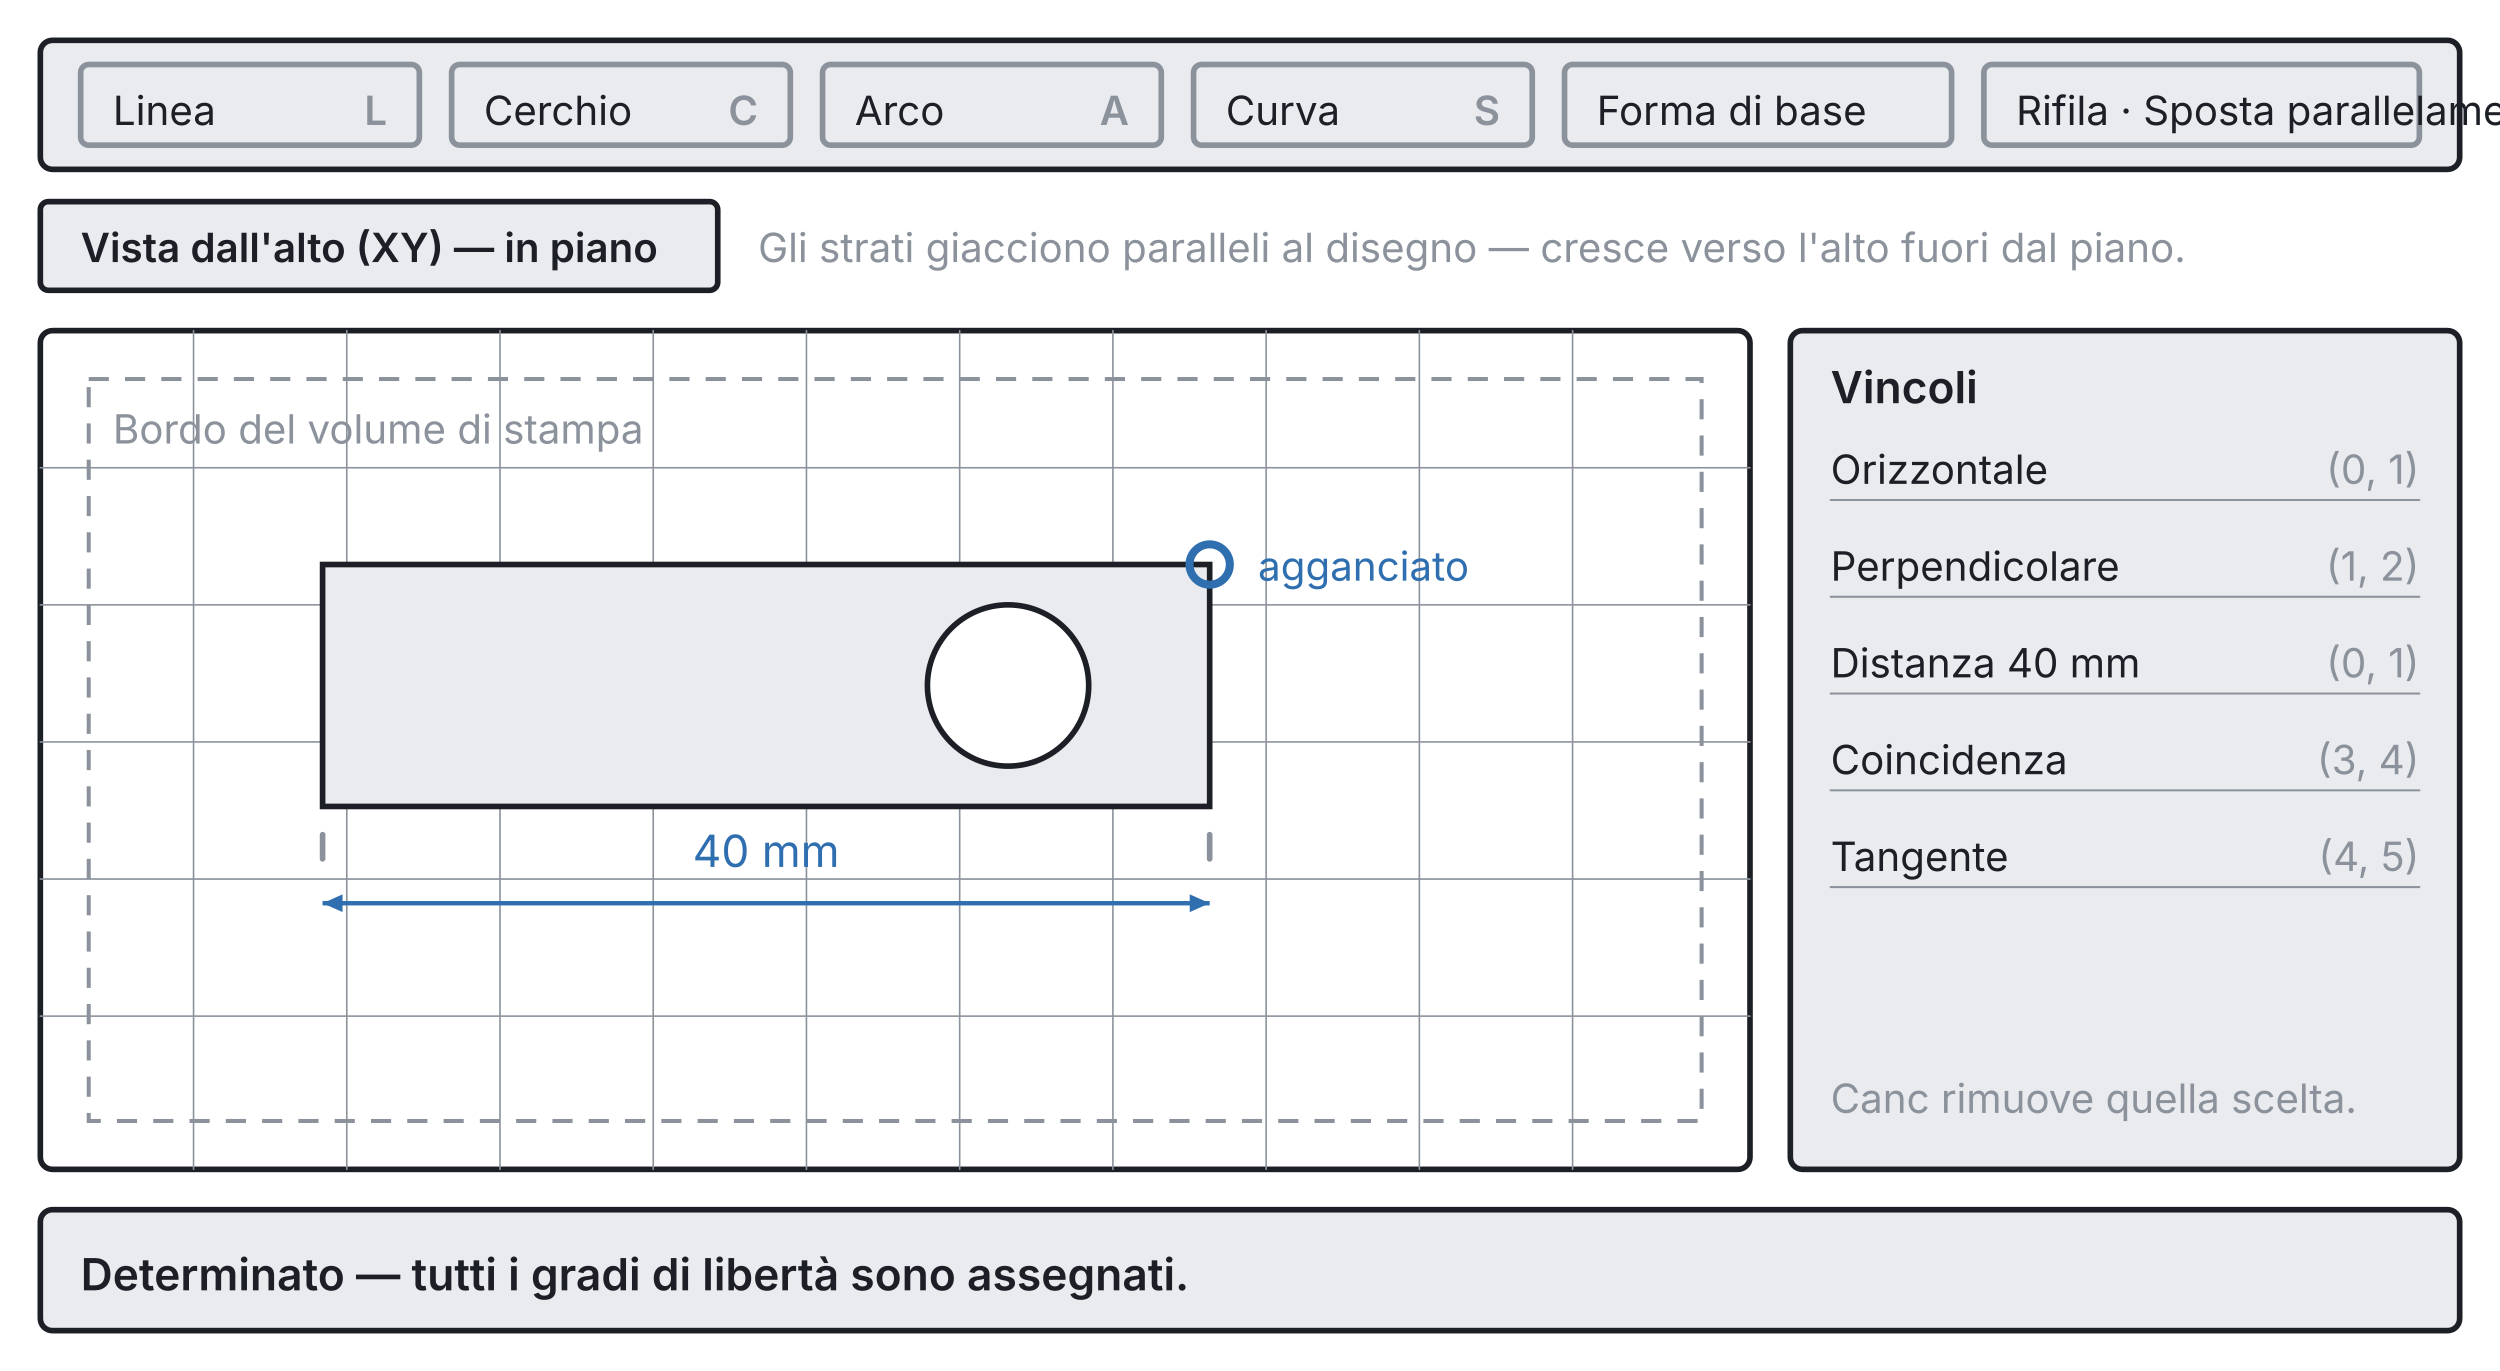
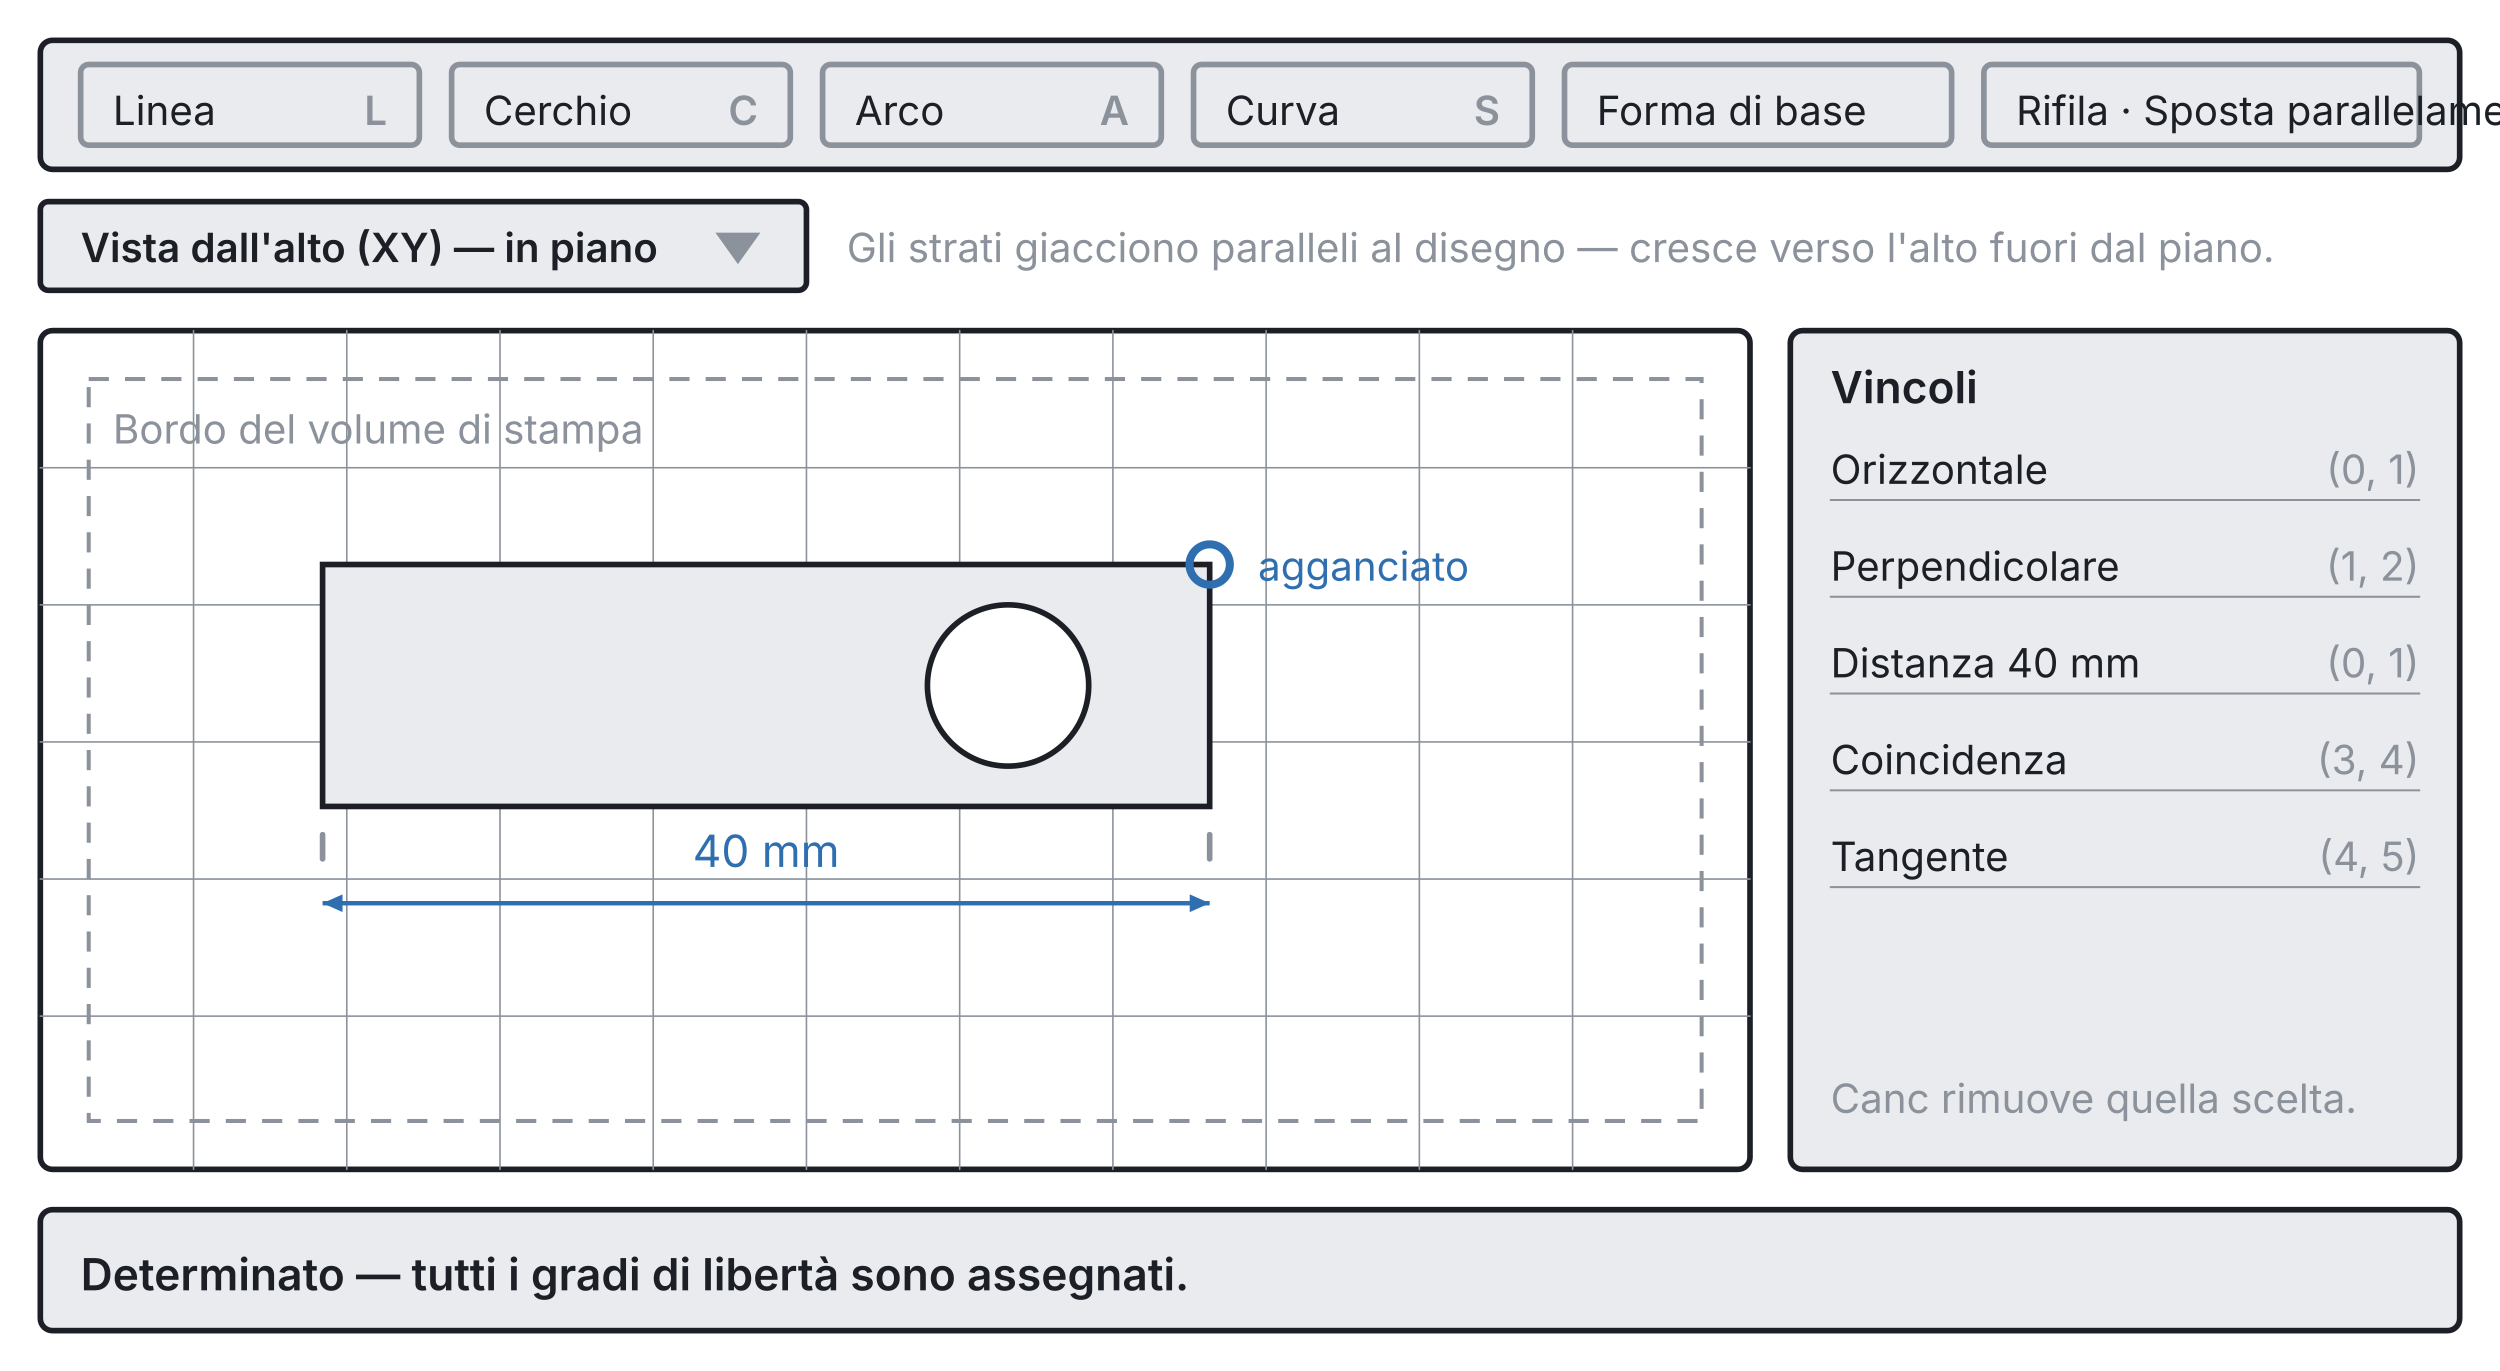
<svg xmlns="http://www.w3.org/2000/svg" viewBox="0 0 620 340" width="620" height="340">
  <defs>
    <marker id="arrow2f6fb0" viewBox="0 0 10 10" refX="9" refY="5" markerWidth="5" markerHeight="5" orient="auto-start-reverse">
      <path d="M 0 1 L 9 5 L 0 9 z" fill="#2f6fb0" />
    </marker>
  </defs>
  <rect x="0" y="0" width="620" height="340" fill="#ffffff" />
  <rect x="10" y="10" width="600" height="32" rx="3" fill="#e9ebee" stroke="#1c2026" stroke-width="1.4" />
  <rect x="20" y="16" width="84" height="20" rx="2" fill="none" stroke="#8b929b" stroke-width="1.4" />
  <text x="28" y="31" fill="#1c2026" font-size="10" font-family="system-ui, -apple-system, Segoe UI, sans-serif" text-anchor="start">Linea</text>
  <text x="96" y="31" fill="#8b929b" font-size="10" font-family="system-ui, -apple-system, Segoe UI, sans-serif" text-anchor="end" font-weight="600">L</text>
  <rect x="112" y="16" width="84" height="20" rx="2" fill="none" stroke="#8b929b" stroke-width="1.4" />
  <text x="120" y="31" fill="#1c2026" font-size="10" font-family="system-ui, -apple-system, Segoe UI, sans-serif" text-anchor="start">Cerchio</text>
  <text x="188" y="31" fill="#8b929b" font-size="10" font-family="system-ui, -apple-system, Segoe UI, sans-serif" text-anchor="end" font-weight="600">C</text>
  <rect x="204" y="16" width="84" height="20" rx="2" fill="none" stroke="#8b929b" stroke-width="1.4" />
  <text x="212" y="31" fill="#1c2026" font-size="10" font-family="system-ui, -apple-system, Segoe UI, sans-serif" text-anchor="start">Arco</text>
  <text x="280" y="31" fill="#8b929b" font-size="10" font-family="system-ui, -apple-system, Segoe UI, sans-serif" text-anchor="end" font-weight="600">A</text>
  <rect x="296" y="16" width="84" height="20" rx="2" fill="none" stroke="#8b929b" stroke-width="1.4" />
  <text x="304" y="31" fill="#1c2026" font-size="10" font-family="system-ui, -apple-system, Segoe UI, sans-serif" text-anchor="start">Curva</text>
  <text x="372" y="31" fill="#8b929b" font-size="10" font-family="system-ui, -apple-system, Segoe UI, sans-serif" text-anchor="end" font-weight="600">S</text>
  <rect x="388" y="16" width="96" height="20" rx="2" fill="none" stroke="#8b929b" stroke-width="1.4" />
  <text x="396" y="31" fill="#1c2026" font-size="10" font-family="system-ui, -apple-system, Segoe UI, sans-serif" text-anchor="start">Forma di base</text>
  <rect x="492" y="16" width="108" height="20" rx="2" fill="none" stroke="#8b929b" stroke-width="1.4" />
  <text x="500" y="31" fill="#1c2026" font-size="10" font-family="system-ui, -apple-system, Segoe UI, sans-serif" text-anchor="start">Rifila · Sposta parallelamente</text>
-   <rect x="10" y="50" width="168" height="22" rx="2" fill="#e9ebee" stroke="#1c2026" stroke-width="1.4" />
+   <rect x="10" y="50" width="190" height="22" rx="2" fill="#e9ebee" stroke="#1c2026" stroke-width="1.4" />
  <text x="20" y="65" fill="#1c2026" font-size="10" font-family="system-ui, -apple-system, Segoe UI, sans-serif" text-anchor="start" font-weight="600">Vista dall'alto (XY) — in piano</text>
-   <text x="188" y="65" fill="#8b929b" font-size="10" font-family="system-ui, -apple-system, Segoe UI, sans-serif" text-anchor="start">Gli strati giacciono paralleli al disegno — cresce verso l'alto fuori dal piano.</text>
+   <polygon points="178,58 188,58 183,65" fill="#8b929b" stroke="#8b929b" stroke-width="0.6" />
+   <text x="210" y="65" fill="#8b929b" font-size="10" font-family="system-ui, -apple-system, Segoe UI, sans-serif" text-anchor="start">Gli strati giacciono paralleli al disegno — cresce verso l'alto fuori dal piano.</text>
  <rect x="10" y="82" width="424" height="208" rx="3" fill="#ffffff" stroke="#1c2026" stroke-width="1.4" />
  <line x1="48" y1="82" x2="48" y2="290" stroke="#8b929b" stroke-width="0.4" stroke-linecap="round" />
  <line x1="86" y1="82" x2="86" y2="290" stroke="#8b929b" stroke-width="0.4" stroke-linecap="round" />
  <line x1="124" y1="82" x2="124" y2="290" stroke="#8b929b" stroke-width="0.4" stroke-linecap="round" />
  <line x1="162" y1="82" x2="162" y2="290" stroke="#8b929b" stroke-width="0.4" stroke-linecap="round" />
  <line x1="200" y1="82" x2="200" y2="290" stroke="#8b929b" stroke-width="0.4" stroke-linecap="round" />
  <line x1="238" y1="82" x2="238" y2="290" stroke="#8b929b" stroke-width="0.4" stroke-linecap="round" />
  <line x1="276" y1="82" x2="276" y2="290" stroke="#8b929b" stroke-width="0.4" stroke-linecap="round" />
  <line x1="314" y1="82" x2="314" y2="290" stroke="#8b929b" stroke-width="0.4" stroke-linecap="round" />
  <line x1="352" y1="82" x2="352" y2="290" stroke="#8b929b" stroke-width="0.4" stroke-linecap="round" />
  <line x1="390" y1="82" x2="390" y2="290" stroke="#8b929b" stroke-width="0.4" stroke-linecap="round" />
  <line x1="10" y1="116" x2="434" y2="116" stroke="#8b929b" stroke-width="0.4" stroke-linecap="round" />
  <line x1="10" y1="150" x2="434" y2="150" stroke="#8b929b" stroke-width="0.4" stroke-linecap="round" />
  <line x1="10" y1="184" x2="434" y2="184" stroke="#8b929b" stroke-width="0.4" stroke-linecap="round" />
  <line x1="10" y1="218" x2="434" y2="218" stroke="#8b929b" stroke-width="0.4" stroke-linecap="round" />
  <line x1="10" y1="252" x2="434" y2="252" stroke="#8b929b" stroke-width="0.4" stroke-linecap="round" />
  <rect x="22" y="94" width="400" height="184" rx="0" fill="none" stroke="#8b929b" stroke-width="1" stroke-dasharray="5 4" />
  <text x="28" y="110" fill="#8b929b" font-size="10" font-family="system-ui, -apple-system, Segoe UI, sans-serif" text-anchor="start">Bordo del volume di stampa</text>
  <polygon points="80,140 300,140 300,200 80,200" fill="#e9ebee" stroke="#1c2026" stroke-width="1.4" />
  <circle cx="250" cy="170" r="20" fill="#ffffff" stroke="#1c2026" stroke-width="1.4" />
  <line x1="80" y1="207" x2="80" y2="213" stroke="#8b929b" stroke-width="1.4" stroke-linecap="round" />
  <line x1="300" y1="207" x2="300" y2="213" stroke="#8b929b" stroke-width="1.4" stroke-linecap="round" />
  <line x1="80" y1="224" x2="300" y2="224" stroke="#2f6fb0" stroke-width="1.1" marker-start="url(#arrow2f6fb0)" marker-end="url(#arrow2f6fb0)" />
  <text x="190" y="215" fill="#2f6fb0" font-size="11" font-family="system-ui, -apple-system, Segoe UI, sans-serif" text-anchor="middle">40 mm</text>
  <text x="312" y="144" fill="#2f6fb0" font-size="10" font-family="system-ui, -apple-system, Segoe UI, sans-serif" text-anchor="start">agganciato</text>
  <circle cx="300" cy="140" r="5" fill="none" stroke="#2f6fb0" stroke-width="2" />
  <rect x="444" y="82" width="166" height="208" rx="3" fill="#e9ebee" stroke="#1c2026" stroke-width="1.4" />
  <text x="454" y="100" fill="#1c2026" font-size="11" font-family="system-ui, -apple-system, Segoe UI, sans-serif" text-anchor="start" font-weight="600">Vincoli</text>
  <line x1="454" y1="124" x2="600" y2="124" stroke="#8b929b" stroke-width="0.5" stroke-linecap="round" />
  <text x="454" y="120" fill="#1c2026" font-size="10" font-family="system-ui, -apple-system, Segoe UI, sans-serif" text-anchor="start">Orizzontale</text>
  <text x="600" y="120" fill="#8b929b" font-size="10" font-family="system-ui, -apple-system, Segoe UI, sans-serif" text-anchor="end">(0, 1)</text>
  <line x1="454" y1="148" x2="600" y2="148" stroke="#8b929b" stroke-width="0.5" stroke-linecap="round" />
  <text x="454" y="144" fill="#1c2026" font-size="10" font-family="system-ui, -apple-system, Segoe UI, sans-serif" text-anchor="start">Perpendicolare</text>
  <text x="600" y="144" fill="#8b929b" font-size="10" font-family="system-ui, -apple-system, Segoe UI, sans-serif" text-anchor="end">(1, 2)</text>
  <line x1="454" y1="172" x2="600" y2="172" stroke="#8b929b" stroke-width="0.5" stroke-linecap="round" />
  <text x="454" y="168" fill="#1c2026" font-size="10" font-family="system-ui, -apple-system, Segoe UI, sans-serif" text-anchor="start">Distanza 40 mm</text>
  <text x="600" y="168" fill="#8b929b" font-size="10" font-family="system-ui, -apple-system, Segoe UI, sans-serif" text-anchor="end">(0, 1)</text>
  <line x1="454" y1="196" x2="600" y2="196" stroke="#8b929b" stroke-width="0.5" stroke-linecap="round" />
  <text x="454" y="192" fill="#1c2026" font-size="10" font-family="system-ui, -apple-system, Segoe UI, sans-serif" text-anchor="start">Coincidenza</text>
  <text x="600" y="192" fill="#8b929b" font-size="10" font-family="system-ui, -apple-system, Segoe UI, sans-serif" text-anchor="end">(3, 4)</text>
  <line x1="454" y1="220" x2="600" y2="220" stroke="#8b929b" stroke-width="0.5" stroke-linecap="round" />
  <text x="454" y="216" fill="#1c2026" font-size="10" font-family="system-ui, -apple-system, Segoe UI, sans-serif" text-anchor="start">Tangente</text>
  <text x="600" y="216" fill="#8b929b" font-size="10" font-family="system-ui, -apple-system, Segoe UI, sans-serif" text-anchor="end">(4, 5)</text>
  <text x="454" y="276" fill="#8b929b" font-size="10" font-family="system-ui, -apple-system, Segoe UI, sans-serif" text-anchor="start">Canc rimuove quella scelta.</text>
  <rect x="10" y="300" width="600" height="30" rx="3" fill="#e9ebee" stroke="#1c2026" stroke-width="1.4" />
  <text x="20" y="320" fill="#1c2026" font-size="11" font-family="system-ui, -apple-system, Segoe UI, sans-serif" text-anchor="start" font-weight="600">Determinato — tutti i gradi di libertà sono assegnati.</text>
</svg>
